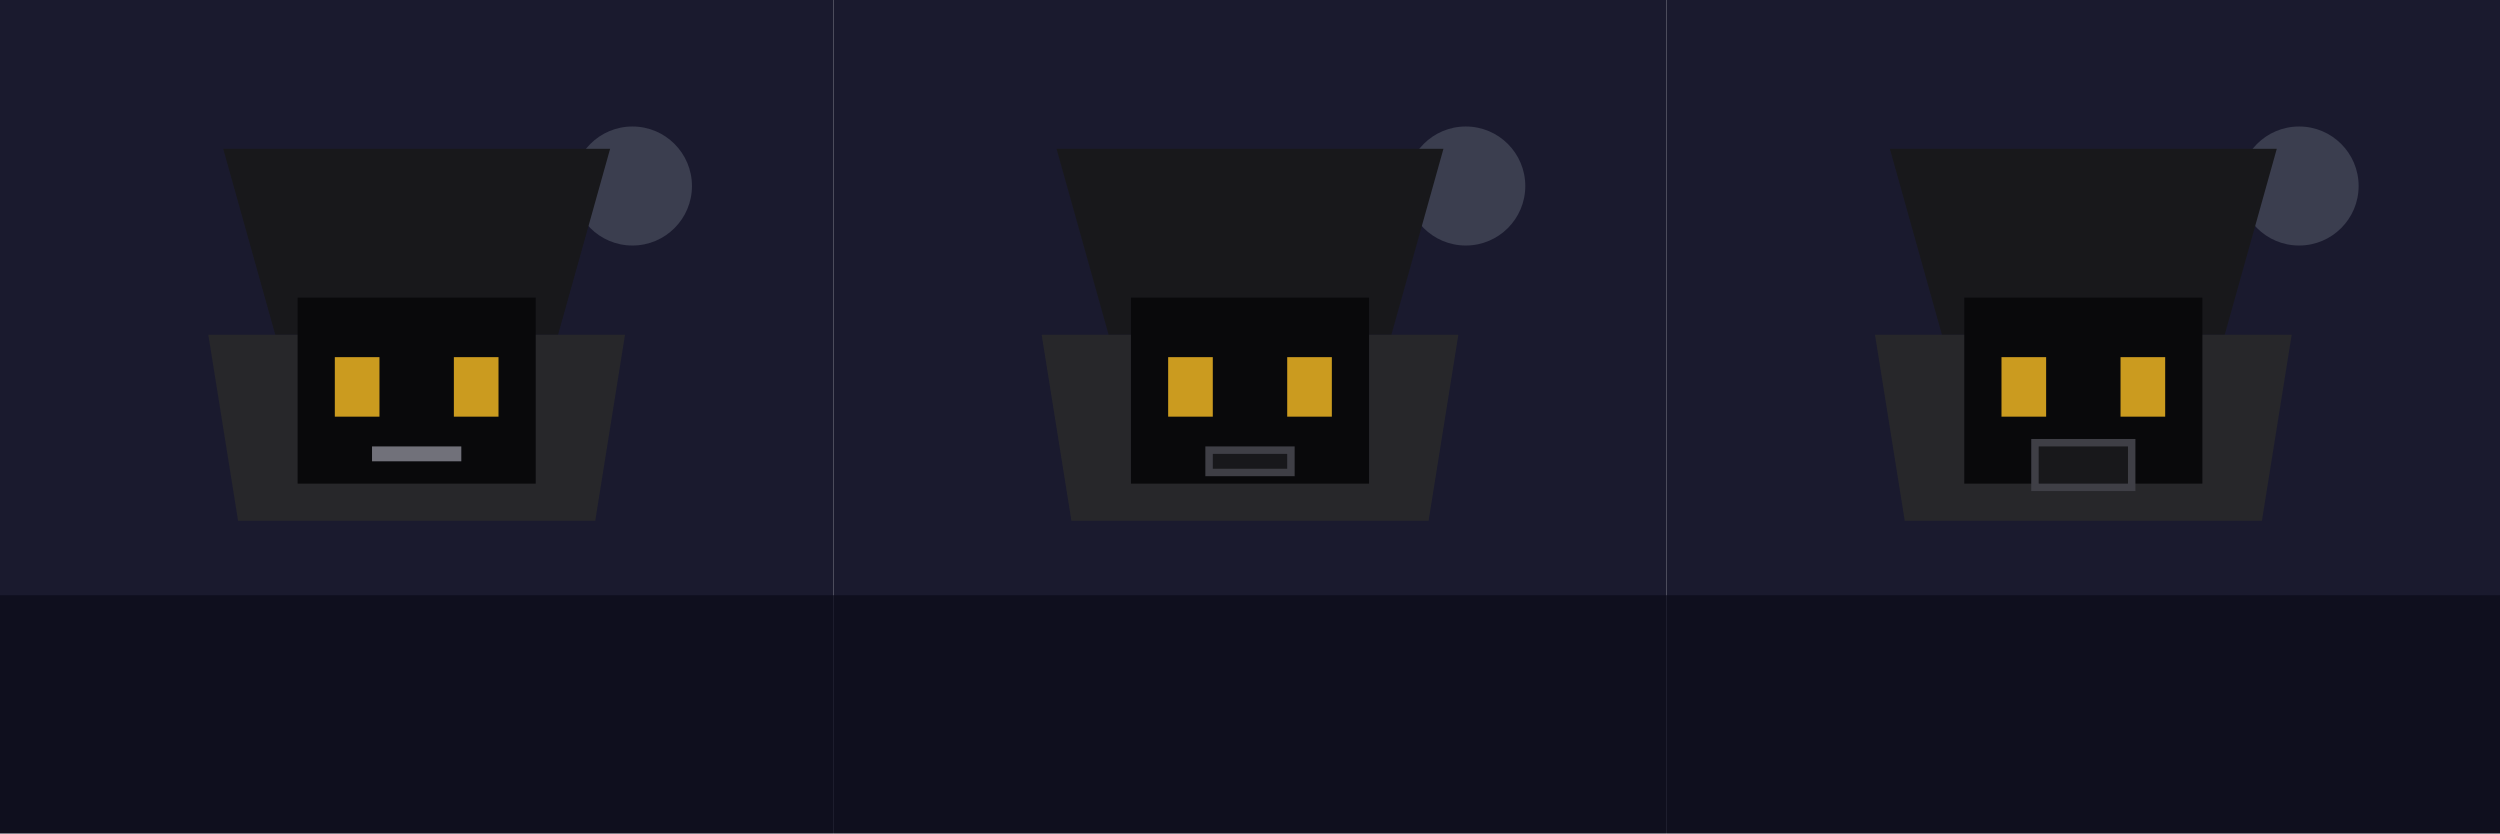
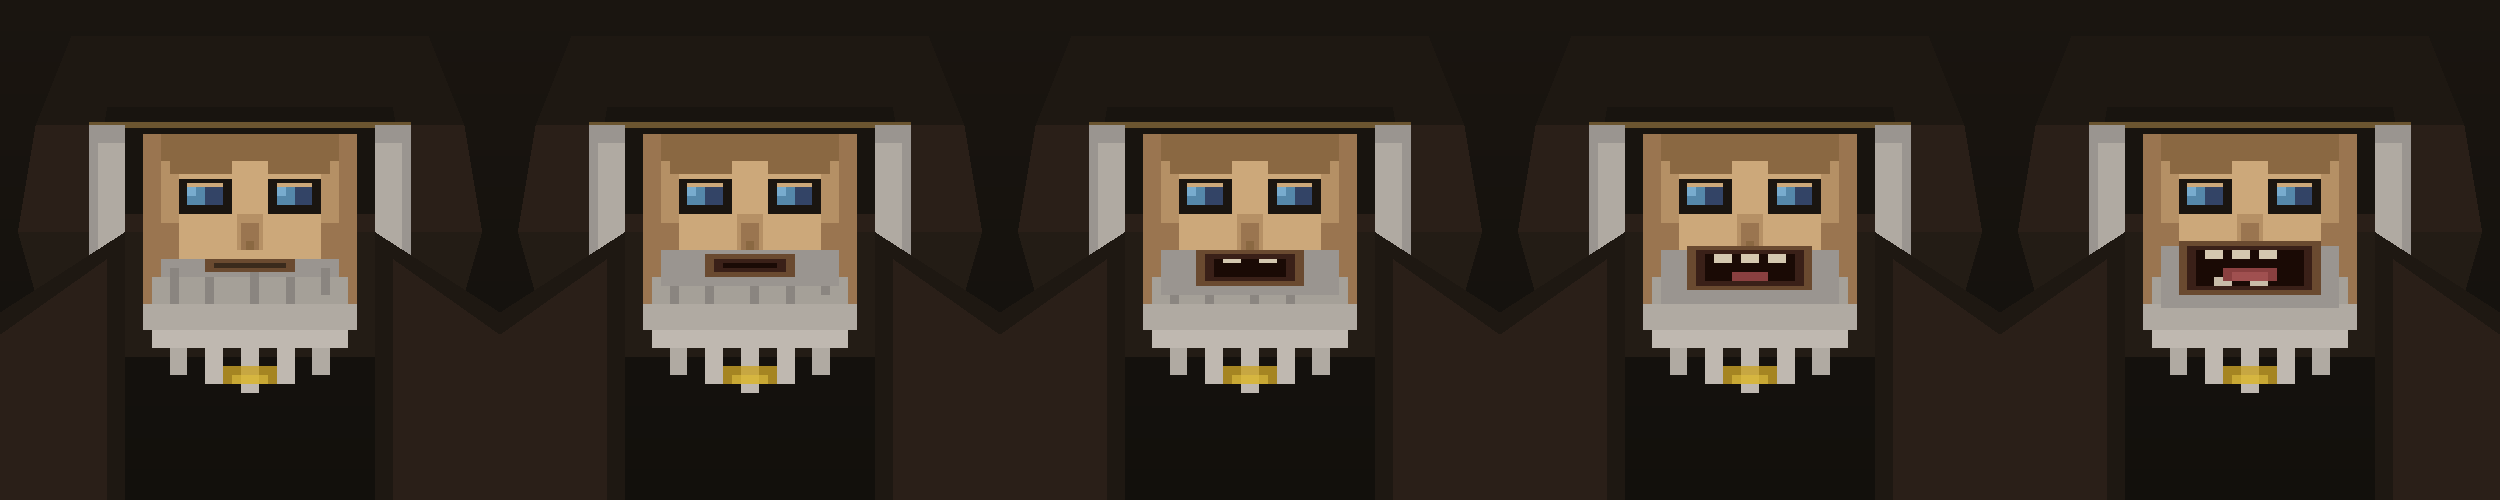
- <svg xmlns="http://www.w3.org/2000/svg" width="336" height="112" viewBox="0 0 336 112">
-   <g id="frame1">
-     <rect x="0" y="0" width="112" height="112" fill="#1a1a2e" />
-     <rect x="0" y="80" width="112" height="32" fill="#0f0f1e" />
-     <circle cx="85" cy="25" r="8" fill="#6b7280" opacity="0.4" />
-     <path d="M30,20 L82,20 L75,45 L37,45 Z" fill="#18181b" />
-     <path d="M28,45 L84,45 L80,70 L32,70 Z" fill="#27272a" />
-     <rect x="40" y="40" width="32" height="25" fill="#09090b" />
-     <rect x="45" y="48" width="6" height="8" fill="#fbbf24" opacity="0.8" />
-     <rect x="61" y="48" width="6" height="8" fill="#fbbf24" opacity="0.8" />
-     <rect x="50" y="60" width="12" height="2" fill="#71717a" />
+ <svg xmlns="http://www.w3.org/2000/svg" width="560" height="112" viewBox="0 0 560 112" shape-rendering="crispEdges">
+   <defs>
+     <linearGradient id="bg" x1="0" y1="0" x2="0" y2="1">
+       <stop offset="0%" stop-color="#1a1510" />
+       <stop offset="100%" stop-color="#12100c" />
+     </linearGradient>
+   </defs>
+   <g id="f1">
+     <rect width="112" height="112" fill="url(#bg)" />
+     <polygon points="16,8 96,8 104,28 8,28" fill="#1e1812" />
+     <polygon points="8,28 104,28 108,52 4,52" fill="#2a1f18" />
+     <polygon points="4,52 108,52 100,80 12,80" fill="#231c15" />
+     <polygon points="24,24 88,24 92,48 20,48" fill="#18140f" />
+     <line x1="20" y1="28" x2="92" y2="28" stroke="#6b5530" stroke-width="1.5" />
+     <rect x="20" y="28" width="8" height="32" fill="#9a9590" rx="0" />
+     <rect x="22" y="32" width="6" height="36" fill="#b0aaa2" rx="0" />
+     <rect x="84" y="28" width="8" height="32" fill="#9a9590" rx="0" />
+     <rect x="84" y="32" width="6" height="36" fill="#b0aaa2" rx="0" />
+     <rect x="20" y="60" width="4" height="12" fill="#8a8580" />
+     <rect x="24" y="64" width="4" height="10" fill="#9a9590" />
+     <rect x="84" y="60" width="4" height="12" fill="#8a8580" />
+     <rect x="88" y="64" width="4" height="8" fill="#9a9590" />
+     <rect x="32" y="30" width="48" height="40" fill="#9a7550" />
+     <rect x="36" y="32" width="40" height="36" fill="#b59065" />
+     <rect x="40" y="34" width="32" height="30" fill="#cca87a" />
+     <rect x="36" y="30" width="40" height="6" fill="#8a6842" />
+     <rect x="38" y="36" width="14" height="3" fill="#8a6842" />
+     <rect x="60" y="36" width="14" height="3" fill="#8a6842" />
+     <rect x="40" y="40" width="12" height="8" fill="#1a1510" />
+     <rect x="42" y="42" width="4" height="4" fill="#5588aa" />
+     <rect x="46" y="42" width="4" height="4" fill="#334466" />
+     <rect x="42" y="41" width="8" height="1" fill="#cca87a" />
+     <rect x="60" y="40" width="12" height="8" fill="#1a1510" />
+     <rect x="62" y="42" width="4" height="4" fill="#5588aa" />
+     <rect x="66" y="42" width="4" height="4" fill="#334466" />
+     <rect x="62" y="41" width="8" height="1" fill="#cca87a" />
+     <rect x="42" y="42" width="2" height="2" fill="#88bbdd" opacity="0.7" />
+     <rect x="62" y="42" width="2" height="2" fill="#88bbdd" opacity="0.7" />
+     <rect x="53" y="48" width="6" height="8" fill="#b59065" />
+     <rect x="54" y="50" width="4" height="6" fill="#9a7550" />
+     <rect x="55" y="54" width="2" height="2" fill="#8a6842" />
+     <rect x="36" y="50" width="4" height="8" fill="#9a7550" />
+     <rect x="72" y="50" width="4" height="8" fill="#9a7550" />
+     <rect x="36" y="58" width="40" height="4" fill="#9a9590" />
+     <rect x="34" y="62" width="44" height="6" fill="#a5a098" />
+     <rect x="32" y="68" width="48" height="6" fill="#b0aaa2" />
+     <rect x="34" y="74" width="44" height="4" fill="#bfb8b0" />
+     <rect x="38" y="60" width="2" height="8" fill="#8a8580" />
+     <rect x="46" y="62" width="2" height="6" fill="#8a8580" />
+     <rect x="56" y="60" width="2" height="8" fill="#8a8580" />
+     <rect x="64" y="62" width="2" height="6" fill="#8a8580" />
+     <rect x="72" y="60" width="2" height="6" fill="#8a8580" />
+     <rect x="38" y="78" width="4" height="6" fill="#b0aaa2" />
+     <rect x="46" y="78" width="4" height="8" fill="#bfb8b0" />
+     <rect x="54" y="78" width="4" height="10" fill="#bfb8b0" />
+     <rect x="62" y="78" width="4" height="8" fill="#bfb8b0" />
+     <rect x="70" y="78" width="4" height="6" fill="#b0aaa2" />
+     <rect x="46" y="58" width="20" height="3" fill="#6a4a30" />
+     <rect x="48" y="59" width="16" height="1" fill="#3a2a1c" />
+     <polygon points="0,70 28,52 28,112 0,112" fill="#1e1812" />
+     <polygon points="112,70 84,52 84,112 112,112" fill="#1e1812" />
+     <polygon points="0,75 24,58 24,112 0,112" fill="#2a1f18" />
+     <polygon points="112,75 88,58 88,112 112,112" fill="#2a1f18" />
+     <rect x="50" y="82" width="12" height="4" fill="#c9a227" opacity="0.8" />
+     <rect x="52" y="84" width="8" height="2" fill="#e0c040" opacity="0.6" />
  </g>
-   <g id="frame2" transform="translate(112,0)">
-     <rect x="0" y="0" width="112" height="112" fill="#1a1a2e" />
-     <rect x="0" y="80" width="112" height="32" fill="#0f0f1e" />
-     <circle cx="85" cy="25" r="8" fill="#6b7280" opacity="0.4" />
-     <path d="M30,20 L82,20 L75,45 L37,45 Z" fill="#18181b" />
-     <path d="M28,45 L84,45 L80,70 L32,70 Z" fill="#27272a" />
-     <rect x="40" y="40" width="32" height="25" fill="#09090b" />
-     <rect x="45" y="48" width="6" height="8" fill="#fbbf24" opacity="0.8" />
-     <rect x="61" y="48" width="6" height="8" fill="#fbbf24" opacity="0.8" />
-     <rect x="50" y="60" width="12" height="4" fill="#3f3f46" />
-     <rect x="51" y="61" width="10" height="2" fill="#18181b" />
+   <use href="#f1" x="112" y="0" />
+   <g transform="translate(112,0)">
+     <rect x="36" y="56" width="40" height="8" fill="#9a9590" />
+     <rect x="46" y="57" width="20" height="5" fill="#6a4a30" />
+     <rect x="48" y="58" width="16" height="3" fill="#3a2018" />
+     <rect x="50" y="59" width="12" height="1" fill="#1a0a05" />
  </g>
-   <g id="frame3" transform="translate(224,0)">
-     <rect x="0" y="0" width="112" height="112" fill="#1a1a2e" />
-     <rect x="0" y="80" width="112" height="32" fill="#0f0f1e" />
-     <circle cx="85" cy="25" r="8" fill="#6b7280" opacity="0.4" />
-     <path d="M30,20 L82,20 L75,45 L37,45 Z" fill="#18181b" />
-     <path d="M28,45 L84,45 L80,70 L32,70 Z" fill="#27272a" />
-     <rect x="40" y="40" width="32" height="25" fill="#09090b" />
-     <rect x="45" y="48" width="6" height="8" fill="#fbbf24" opacity="0.8" />
-     <rect x="61" y="48" width="6" height="8" fill="#fbbf24" opacity="0.8" />
-     <rect x="49" y="59" width="14" height="7" fill="#3f3f46" />
-     <rect x="50" y="60" width="12" height="5" fill="#18181b" />
+   <use href="#f1" x="224" y="0" />
+   <g transform="translate(224,0)">
+     <rect x="36" y="56" width="40" height="10" fill="#9a9590" />
+     <rect x="44" y="56" width="24" height="8" fill="#6a4a30" />
+     <rect x="46" y="57" width="20" height="6" fill="#3a2018" />
+     <rect x="48" y="58" width="16" height="4" fill="#1a0a05" />
+     <rect x="50" y="58" width="4" height="1" fill="#d4c8b0" />
+     <rect x="58" y="58" width="4" height="1" fill="#d4c8b0" />
+   </g>
+   <use href="#f1" x="336" y="0" />
+   <g transform="translate(336,0)">
+     <rect x="36" y="56" width="40" height="12" fill="#9a9590" />
+     <rect x="42" y="55" width="28" height="10" fill="#6a4a30" />
+     <rect x="44" y="56" width="24" height="8" fill="#3a2018" />
+     <rect x="46" y="57" width="20" height="6" fill="#1a0a05" />
+     <rect x="48" y="57" width="4" height="2" fill="#d4c8b0" />
+     <rect x="54" y="57" width="4" height="2" fill="#d4c8b0" />
+     <rect x="60" y="57" width="4" height="2" fill="#d4c8b0" />
+     <rect x="52" y="61" width="8" height="2" fill="#8a4040" />
+   </g>
+   <use href="#f1" x="448" y="0" />
+   <g transform="translate(448,0)">
+     <rect x="36" y="55" width="40" height="14" fill="#9a9590" />
+     <rect x="40" y="54" width="32" height="12" fill="#6a4a30" />
+     <rect x="42" y="55" width="28" height="10" fill="#3a2018" />
+     <rect x="44" y="56" width="24" height="8" fill="#1a0a05" />
+     <rect x="46" y="56" width="4" height="2" fill="#d4c8b0" />
+     <rect x="52" y="56" width="4" height="2" fill="#d4c8b0" />
+     <rect x="58" y="56" width="4" height="2" fill="#d4c8b0" />
+     <rect x="48" y="62" width="4" height="2" fill="#c8bca8" />
+     <rect x="56" y="62" width="4" height="2" fill="#c8bca8" />
+     <rect x="50" y="60" width="12" height="3" fill="#8a4040" />
+     <rect x="52" y="61" width="8" height="2" fill="#a05050" />
  </g>
</svg>
